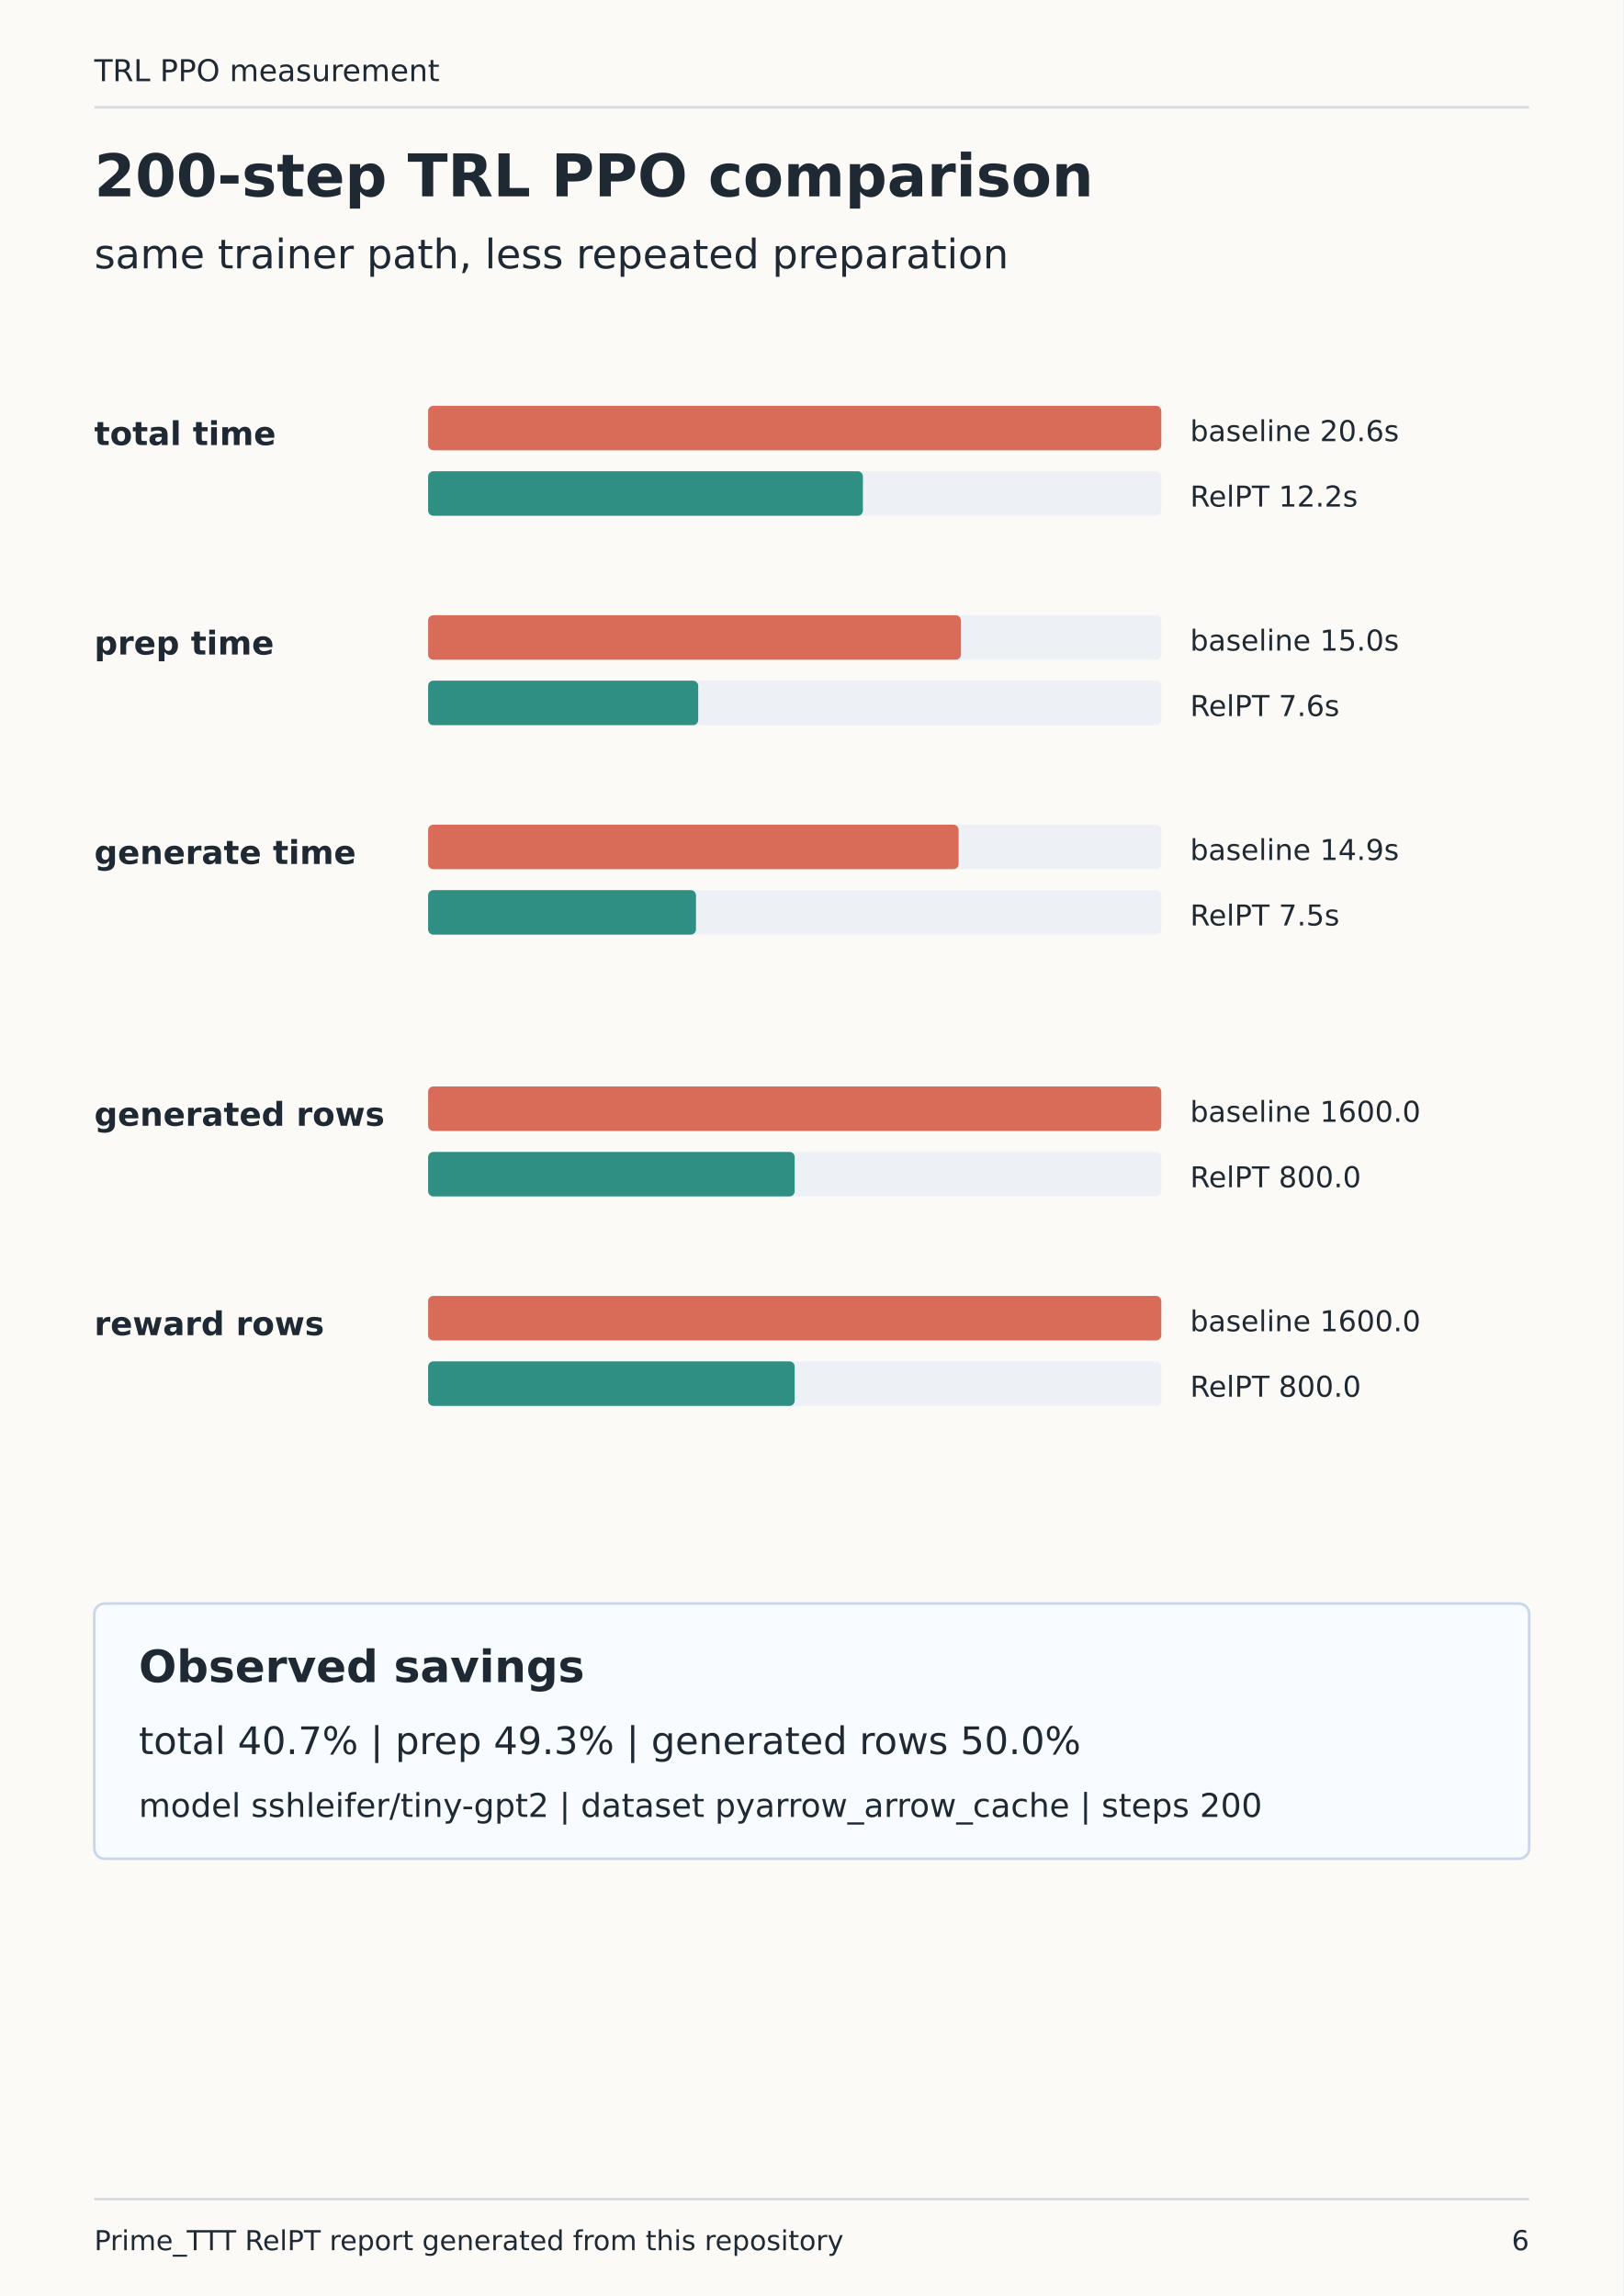
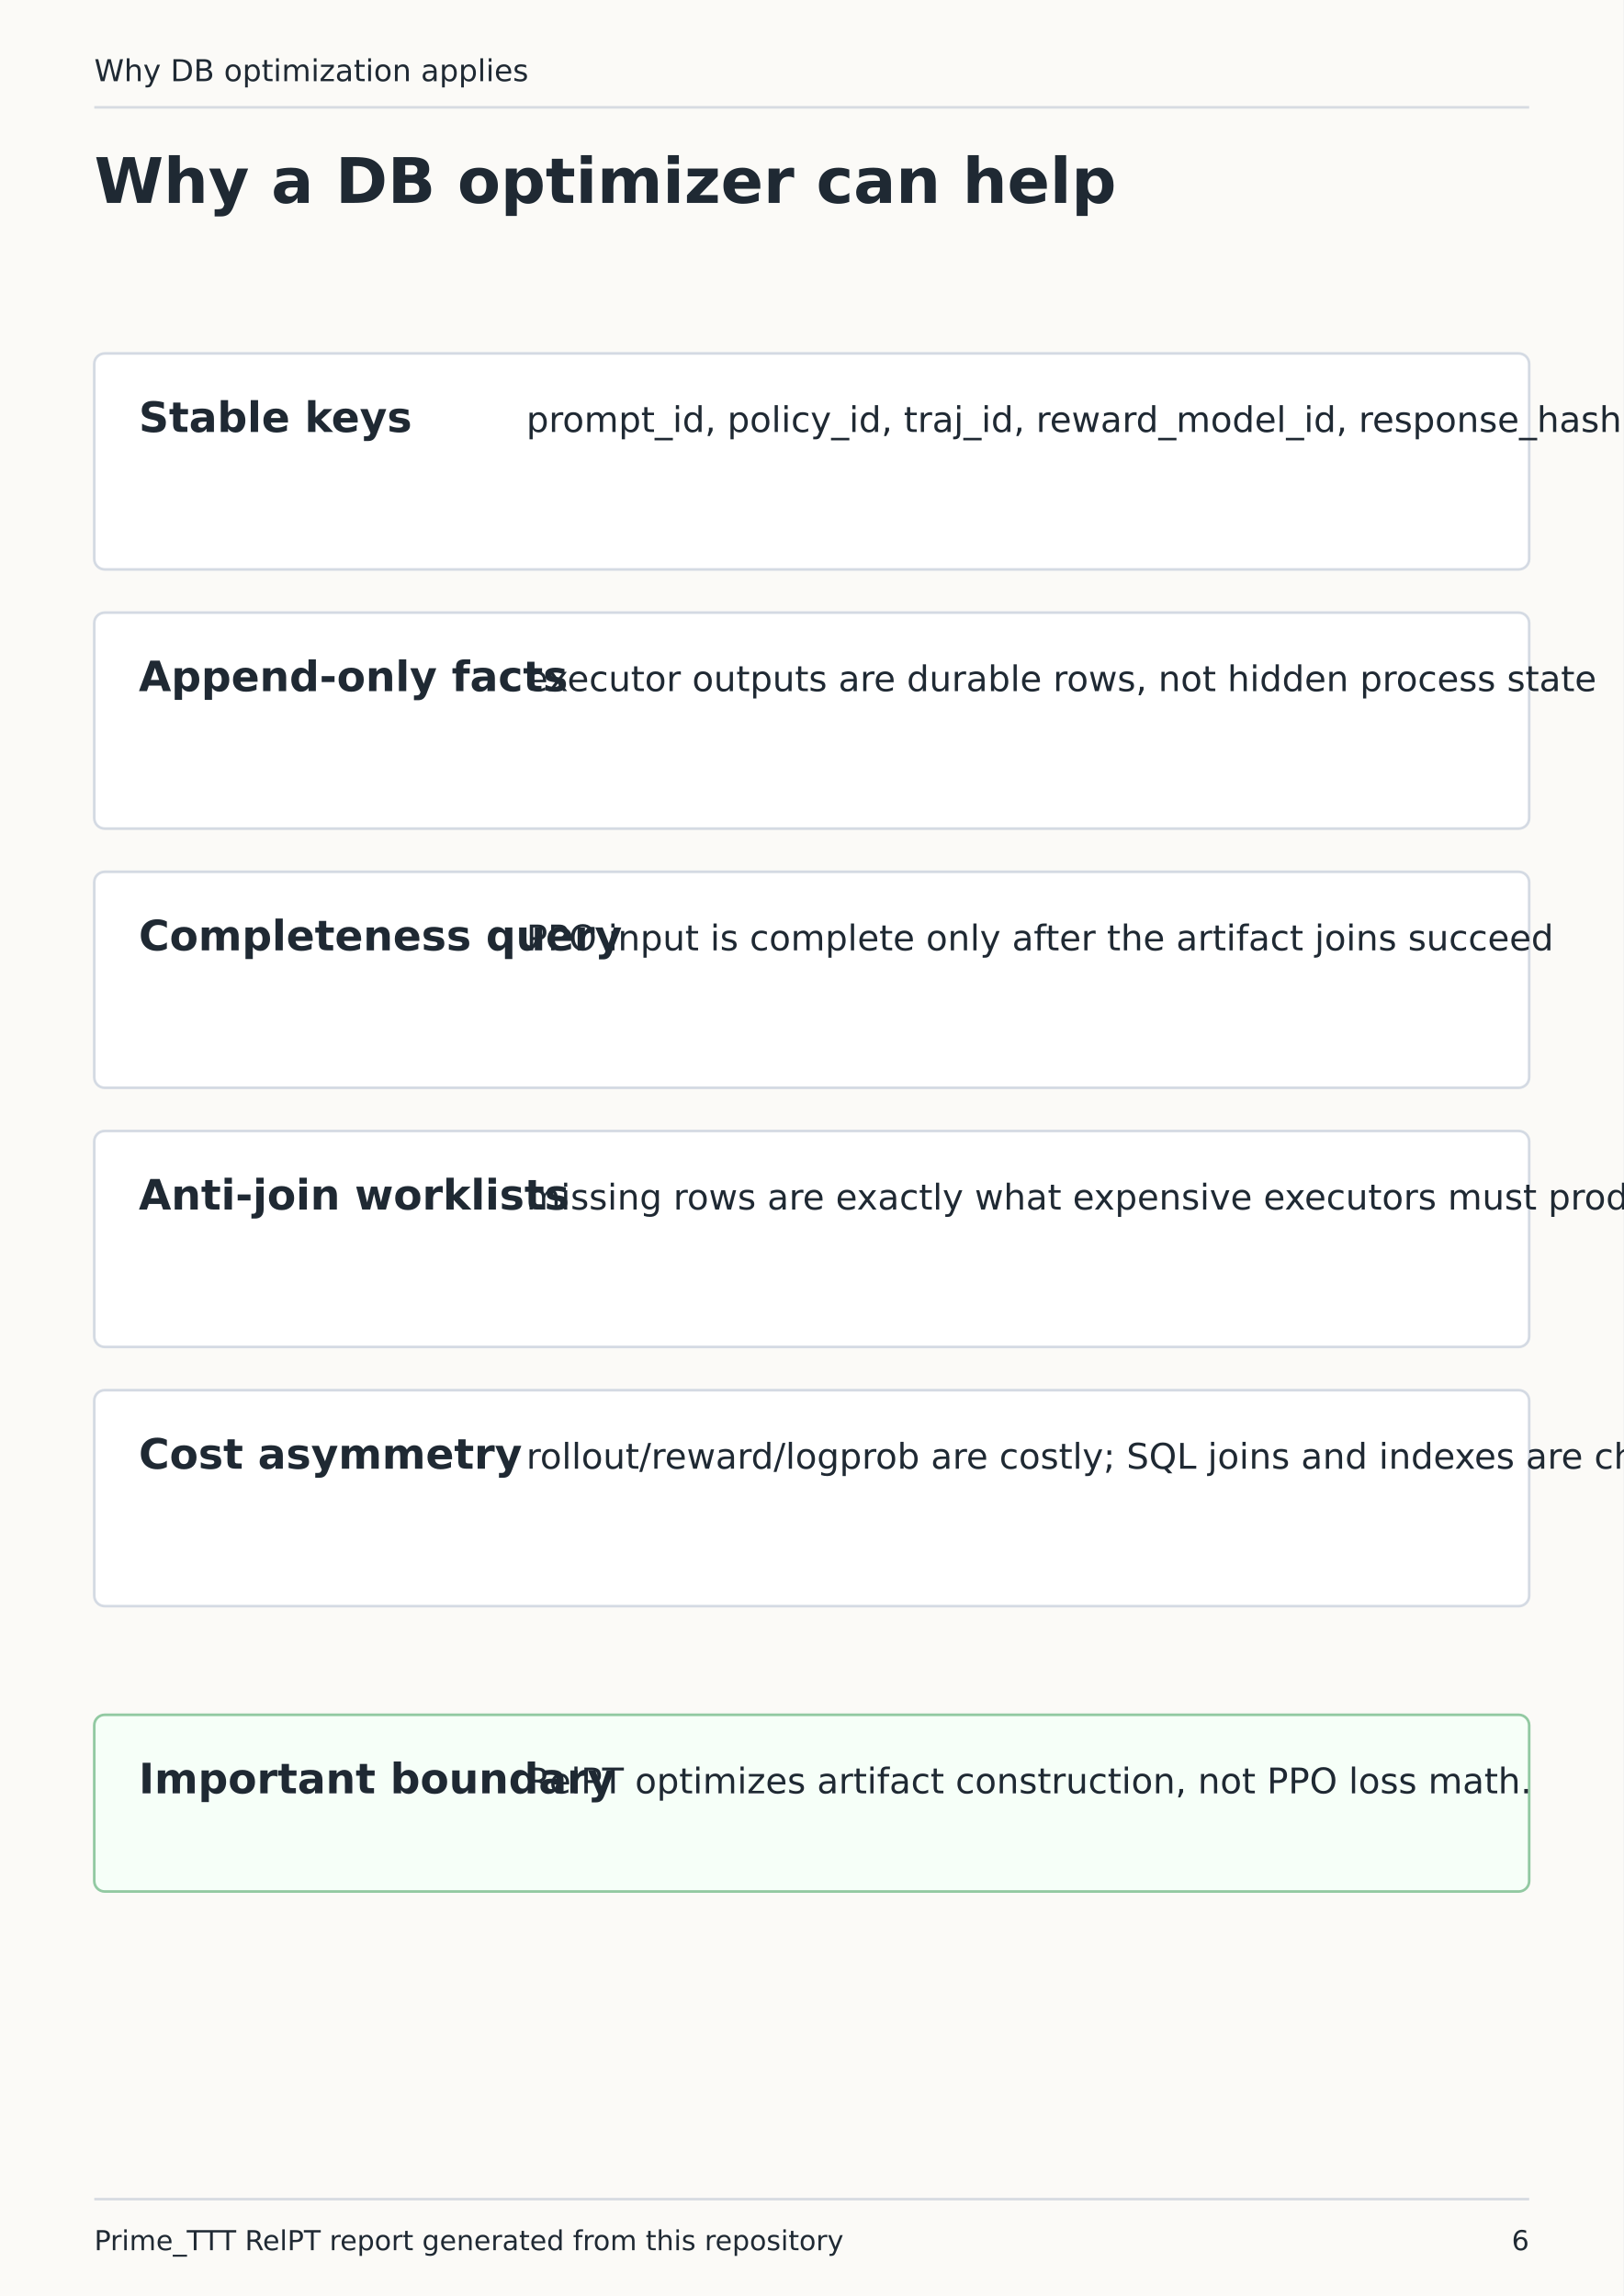
<svg xmlns="http://www.w3.org/2000/svg" width="1240" height="1754" viewBox="0 0 1240 1754">
  <rect width="100%" height="100%" fill="#fbfaf7" />
  <style>text{font-family:DejaVu Sans, Arial, sans-serif;fill:#1f2933}.muted{fill:#5f6978}.mono{font-family:DejaVu Sans Mono,monospace}</style>
-   <text x="72.0" y="62.0" font-size="23" font-weight="400" fill="#697386" text-anchor="start" class="">TRL PPO measurement</text>
+   <text x="72.0" y="62.0" font-size="23" font-weight="400" fill="#697386" text-anchor="start" class="">Why DB optimization applies</text>
  <line x1="72.0" y1="82.0" x2="1168.0" y2="82.0" stroke="#d7dbe2" stroke-width="2" />
-   <text x="72.0" y="150.0" font-size="45" font-weight="700" fill="#1f2933" text-anchor="start" class="">200-step TRL PPO comparison</text>
-   <text x="72.0" y="205.0" font-size="31" font-weight="400" fill="#4b5563" text-anchor="start" class="">same trainer path, less repeated preparation</text>
-   <text x="72.0" y="340.0" font-size="25" font-weight="700" fill="#1f2933" text-anchor="start" class="">total time</text>
-   <rect x="327.0" y="310.0" width="560.0" height="34.0" rx="4" fill="#edf1f5" stroke="#edf1f5" stroke-width="0" />
-   <rect x="327.0" y="310.0" width="560.0" height="34.0" rx="4" fill="#d86c59" stroke="#d86c59" stroke-width="0" />
-   <text x="909.0" y="337.0" font-size="22" font-weight="400" fill="#5e6978" text-anchor="start" class="">baseline 20.6s</text>
-   <rect x="327.0" y="360.0" width="560.0" height="34.0" rx="4" fill="#edf1f5" stroke="#edf1f5" stroke-width="0" />
-   <rect x="327.0" y="360.0" width="332.1" height="34.0" rx="4" fill="#2f8f83" stroke="#2f8f83" stroke-width="0" />
-   <text x="909.0" y="387.0" font-size="22" font-weight="400" fill="#5e6978" text-anchor="start" class="">RelPT 12.2s</text>
-   <text x="72.0" y="500.0" font-size="25" font-weight="700" fill="#1f2933" text-anchor="start" class="">prep time</text>
-   <rect x="327.0" y="470.0" width="560.0" height="34.0" rx="4" fill="#edf1f5" stroke="#edf1f5" stroke-width="0" />
-   <rect x="327.0" y="470.0" width="407.0" height="34.0" rx="4" fill="#d86c59" stroke="#d86c59" stroke-width="0" />
-   <text x="909.0" y="497.0" font-size="22" font-weight="400" fill="#5e6978" text-anchor="start" class="">baseline 15.0s</text>
-   <rect x="327.0" y="520.0" width="560.0" height="34.0" rx="4" fill="#edf1f5" stroke="#edf1f5" stroke-width="0" />
-   <rect x="327.0" y="520.0" width="206.3" height="34.0" rx="4" fill="#2f8f83" stroke="#2f8f83" stroke-width="0" />
-   <text x="909.0" y="547.0" font-size="22" font-weight="400" fill="#5e6978" text-anchor="start" class="">RelPT 7.6s</text>
-   <text x="72.0" y="660.0" font-size="25" font-weight="700" fill="#1f2933" text-anchor="start" class="">generate time</text>
-   <rect x="327.0" y="630.0" width="560.0" height="34.0" rx="4" fill="#edf1f5" stroke="#edf1f5" stroke-width="0" />
-   <rect x="327.0" y="630.0" width="405.2" height="34.0" rx="4" fill="#d86c59" stroke="#d86c59" stroke-width="0" />
-   <text x="909.0" y="657.0" font-size="22" font-weight="400" fill="#5e6978" text-anchor="start" class="">baseline 14.9s</text>
-   <rect x="327.0" y="680.0" width="560.0" height="34.0" rx="4" fill="#edf1f5" stroke="#edf1f5" stroke-width="0" />
-   <rect x="327.0" y="680.0" width="204.6" height="34.0" rx="4" fill="#2f8f83" stroke="#2f8f83" stroke-width="0" />
-   <text x="909.0" y="707.0" font-size="22" font-weight="400" fill="#5e6978" text-anchor="start" class="">RelPT 7.5s</text>
-   <text x="72.0" y="860.0" font-size="25" font-weight="700" fill="#1f2933" text-anchor="start" class="">generated rows</text>
-   <rect x="327.0" y="830.0" width="560.0" height="34.0" rx="4" fill="#edf1f5" stroke="#edf1f5" stroke-width="0" />
-   <rect x="327.0" y="830.0" width="560.0" height="34.0" rx="4" fill="#d86c59" stroke="#d86c59" stroke-width="0" />
-   <text x="909.0" y="857.0" font-size="22" font-weight="400" fill="#5e6978" text-anchor="start" class="">baseline 1600.0</text>
-   <rect x="327.0" y="880.0" width="560.0" height="34.0" rx="4" fill="#edf1f5" stroke="#edf1f5" stroke-width="0" />
-   <rect x="327.0" y="880.0" width="280.0" height="34.0" rx="4" fill="#2f8f83" stroke="#2f8f83" stroke-width="0" />
-   <text x="909.0" y="907.0" font-size="22" font-weight="400" fill="#5e6978" text-anchor="start" class="">RelPT 800.0</text>
-   <text x="72.0" y="1020.0" font-size="25" font-weight="700" fill="#1f2933" text-anchor="start" class="">reward rows</text>
-   <rect x="327.0" y="990.0" width="560.0" height="34.0" rx="4" fill="#edf1f5" stroke="#edf1f5" stroke-width="0" />
-   <rect x="327.0" y="990.0" width="560.0" height="34.0" rx="4" fill="#d86c59" stroke="#d86c59" stroke-width="0" />
-   <text x="909.0" y="1017.0" font-size="22" font-weight="400" fill="#5e6978" text-anchor="start" class="">baseline 1600.0</text>
-   <rect x="327.0" y="1040.0" width="560.0" height="34.0" rx="4" fill="#edf1f5" stroke="#edf1f5" stroke-width="0" />
-   <rect x="327.0" y="1040.0" width="280.0" height="34.0" rx="4" fill="#2f8f83" stroke="#2f8f83" stroke-width="0" />
-   <text x="909.0" y="1067.0" font-size="22" font-weight="400" fill="#5e6978" text-anchor="start" class="">RelPT 800.0</text>
-   <rect x="72.0" y="1225.0" width="1096.0" height="195.0" rx="8" fill="#f8fbff" stroke="#c8d7ea" stroke-width="2" />
-   <text x="106.0" y="1285.0" font-size="34" font-weight="700" fill="#1f2933" text-anchor="start" class="">Observed savings</text>
-   <text x="106.0" y="1340.0" font-size="29" font-weight="400" fill="#1f2933" text-anchor="start" class="">total 40.7% | prep 49.3% | generated rows 50.0%</text>
-   <text x="106.0" y="1388.0" font-size="25" font-weight="400" fill="#5e6978" text-anchor="start" class="">model sshleifer/tiny-gpt2 | dataset pyarrow_arrow_cache | steps 200</text>
+   <text x="72.0" y="155.0" font-size="48" font-weight="700" fill="#1f2933" text-anchor="start" class="">Why a DB optimizer can help</text>
+   <rect x="72.0" y="270.0" width="1096.0" height="165.0" rx="8" fill="#ffffff" stroke="#d4dae3" stroke-width="2" />
+   <text x="106.0" y="330.0" font-size="32" font-weight="700" fill="#1f2933" text-anchor="start" class="">Stable keys</text>
+   <text x="402.0" y="330.0" font-size="27" font-weight="400" fill="#394150" text-anchor="start" class="">prompt_id, policy_id, traj_id, reward_model_id, response_hash</text>
+   <rect x="72.0" y="468.0" width="1096.0" height="165.0" rx="8" fill="#ffffff" stroke="#d4dae3" stroke-width="2" />
+   <text x="106.0" y="528.0" font-size="32" font-weight="700" fill="#1f2933" text-anchor="start" class="">Append-only facts</text>
+   <text x="402.0" y="528.0" font-size="27" font-weight="400" fill="#394150" text-anchor="start" class="">executor outputs are durable rows, not hidden process state</text>
+   <rect x="72.0" y="666.0" width="1096.0" height="165.0" rx="8" fill="#ffffff" stroke="#d4dae3" stroke-width="2" />
+   <text x="106.0" y="726.0" font-size="32" font-weight="700" fill="#1f2933" text-anchor="start" class="">Completeness query</text>
+   <text x="402.0" y="726.0" font-size="27" font-weight="400" fill="#394150" text-anchor="start" class="">PPO input is complete only after the artifact joins succeed</text>
+   <rect x="72.0" y="864.0" width="1096.0" height="165.0" rx="8" fill="#ffffff" stroke="#d4dae3" stroke-width="2" />
+   <text x="106.0" y="924.0" font-size="32" font-weight="700" fill="#1f2933" text-anchor="start" class="">Anti-join worklists</text>
+   <text x="402.0" y="924.0" font-size="27" font-weight="400" fill="#394150" text-anchor="start" class="">missing rows are exactly what expensive executors must produce</text>
+   <rect x="72.0" y="1062.0" width="1096.0" height="165.0" rx="8" fill="#ffffff" stroke="#d4dae3" stroke-width="2" />
+   <text x="106.0" y="1122.0" font-size="32" font-weight="700" fill="#1f2933" text-anchor="start" class="">Cost asymmetry</text>
+   <text x="402.0" y="1122.0" font-size="27" font-weight="400" fill="#394150" text-anchor="start" class="">rollout/reward/logprob are costly; SQL joins and indexes are cheap</text>
+   <rect x="72.0" y="1310.0" width="1096.0" height="135.0" rx="8" fill="#f6fff8" stroke="#92c9a2" stroke-width="2" />
+   <text x="106.0" y="1370.0" font-size="32" font-weight="700" fill="#1f2933" text-anchor="start" class="">Important boundary</text>
+   <text x="402.0" y="1370.0" font-size="27" font-weight="400" fill="#1f2933" text-anchor="start" class="">RelPT optimizes artifact construction, not PPO loss math.</text>
  <line x1="72.0" y1="1680.0" x2="1168.0" y2="1680.0" stroke="#d7dbe2" stroke-width="2" />
  <text x="72.0" y="1719.0" font-size="21" font-weight="400" fill="#697386" text-anchor="start" class="">Prime_TTT RelPT report generated from this repository</text>
  <text x="1168.0" y="1719.0" font-size="21" font-weight="400" fill="#697386" text-anchor="end" class="">6</text>
</svg>
